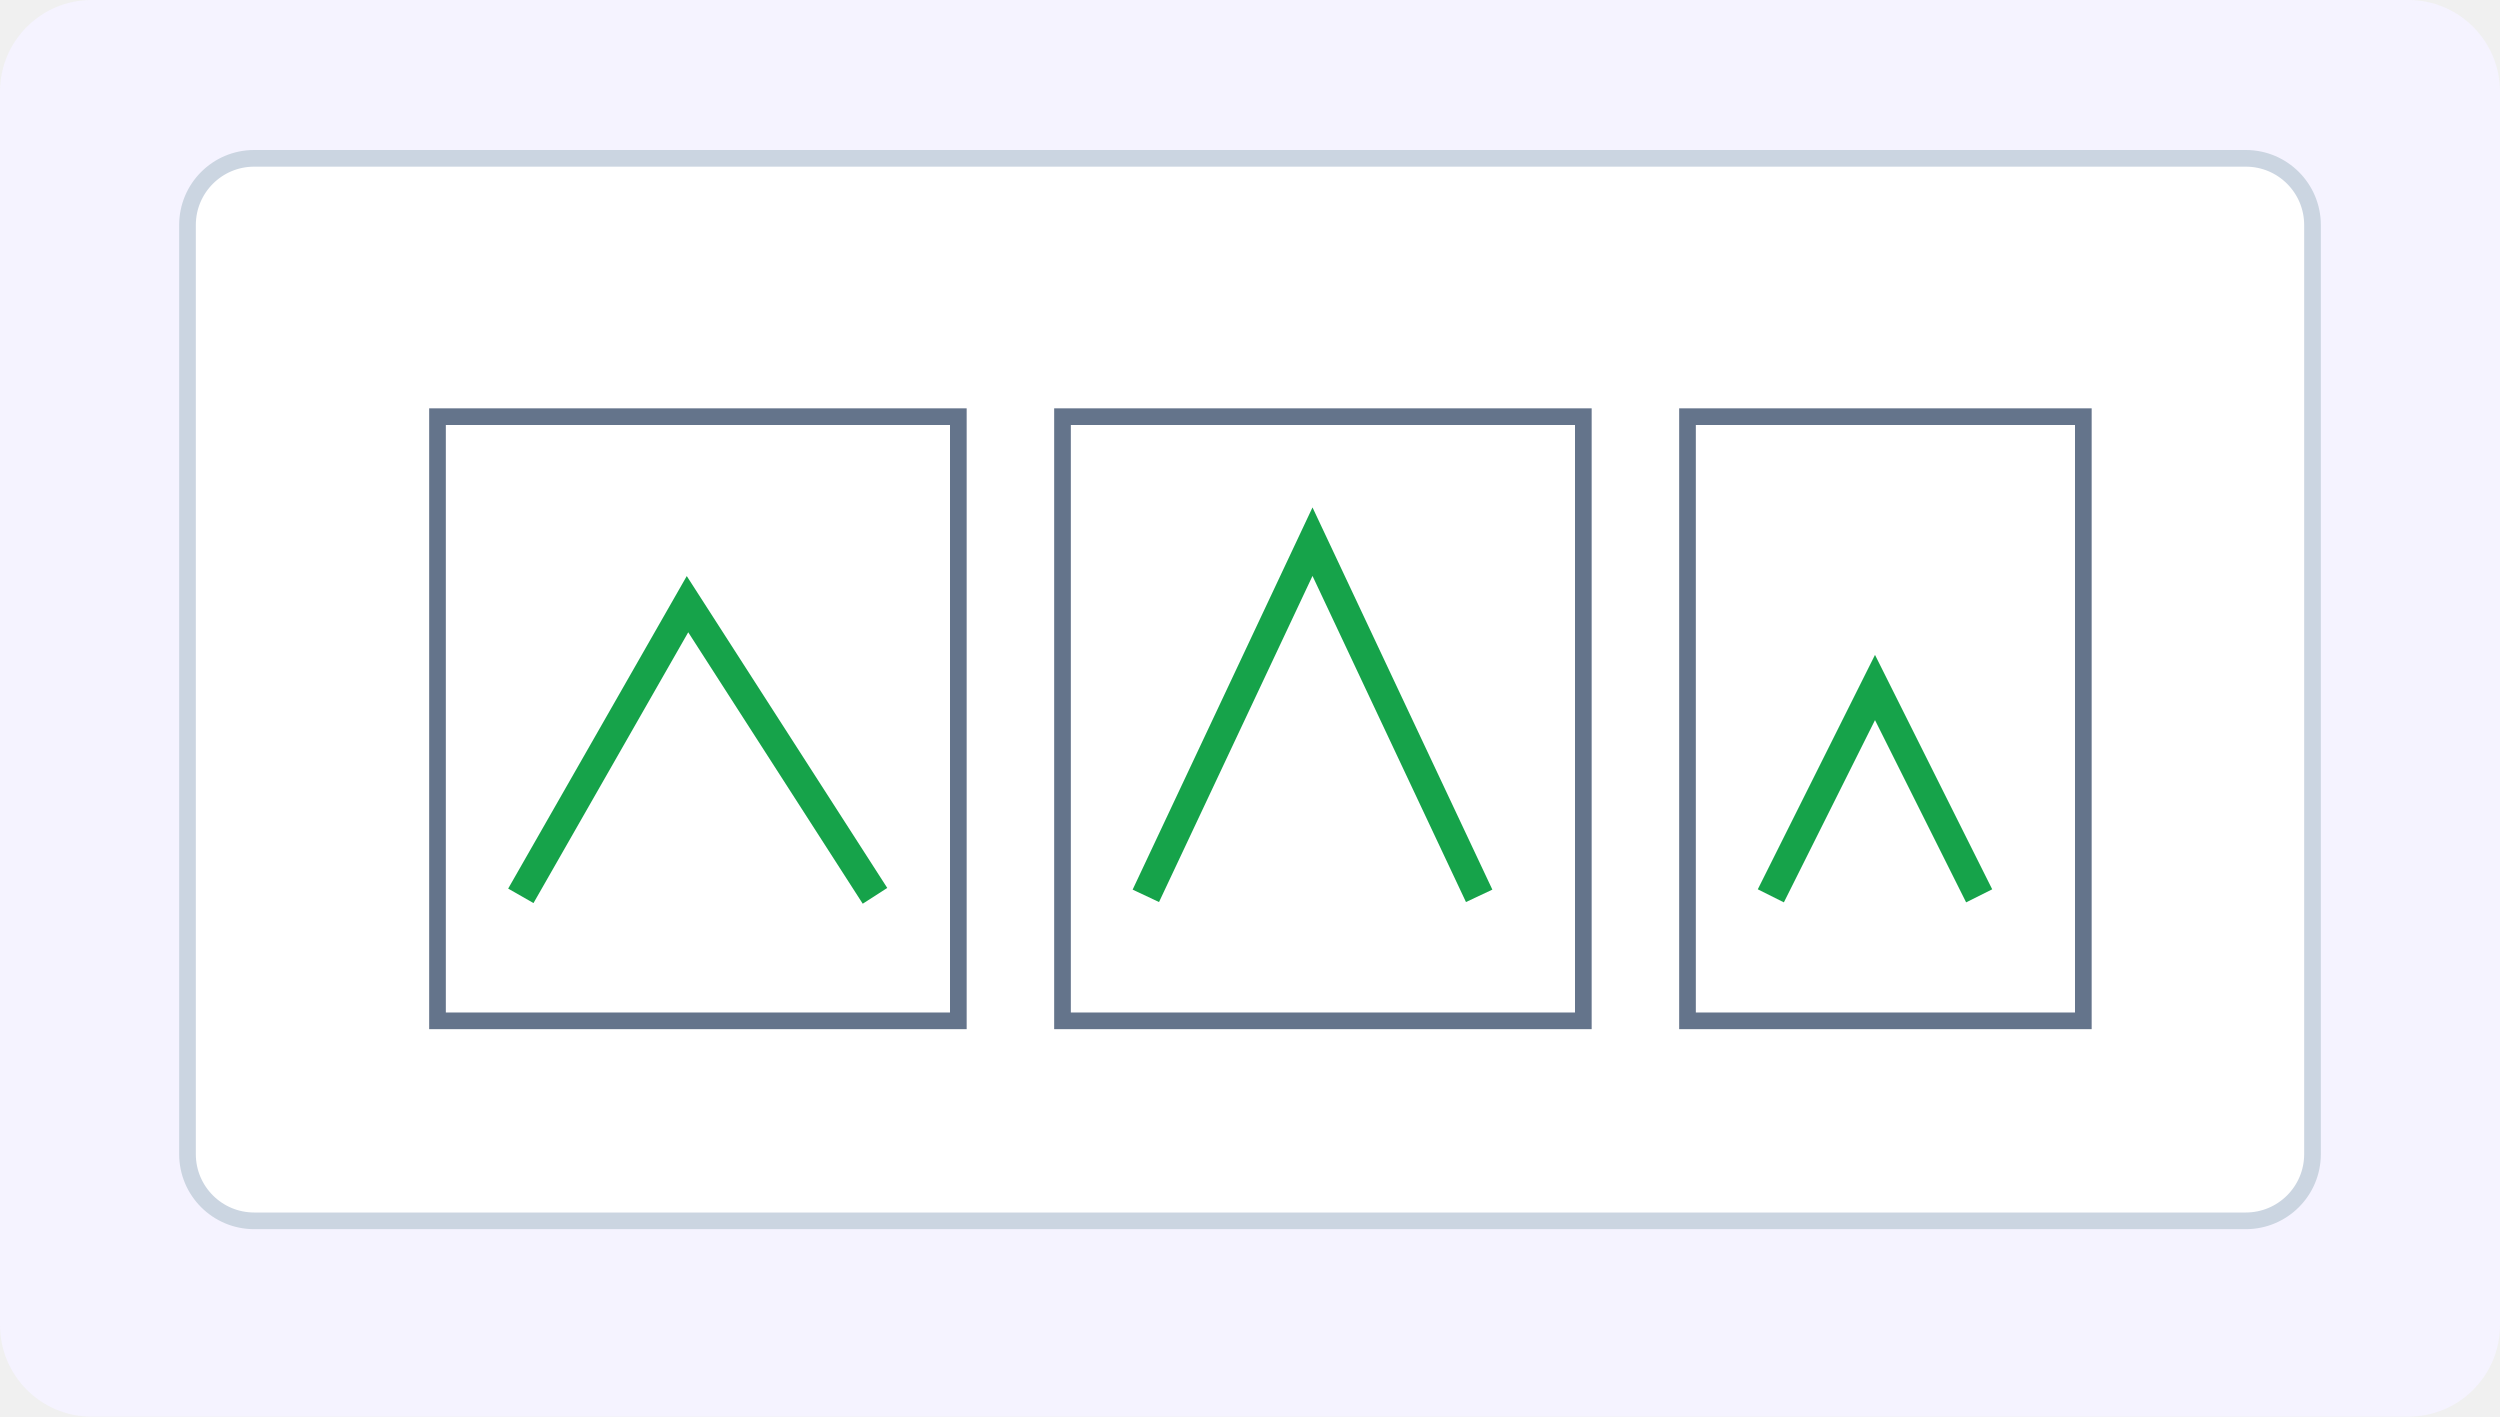
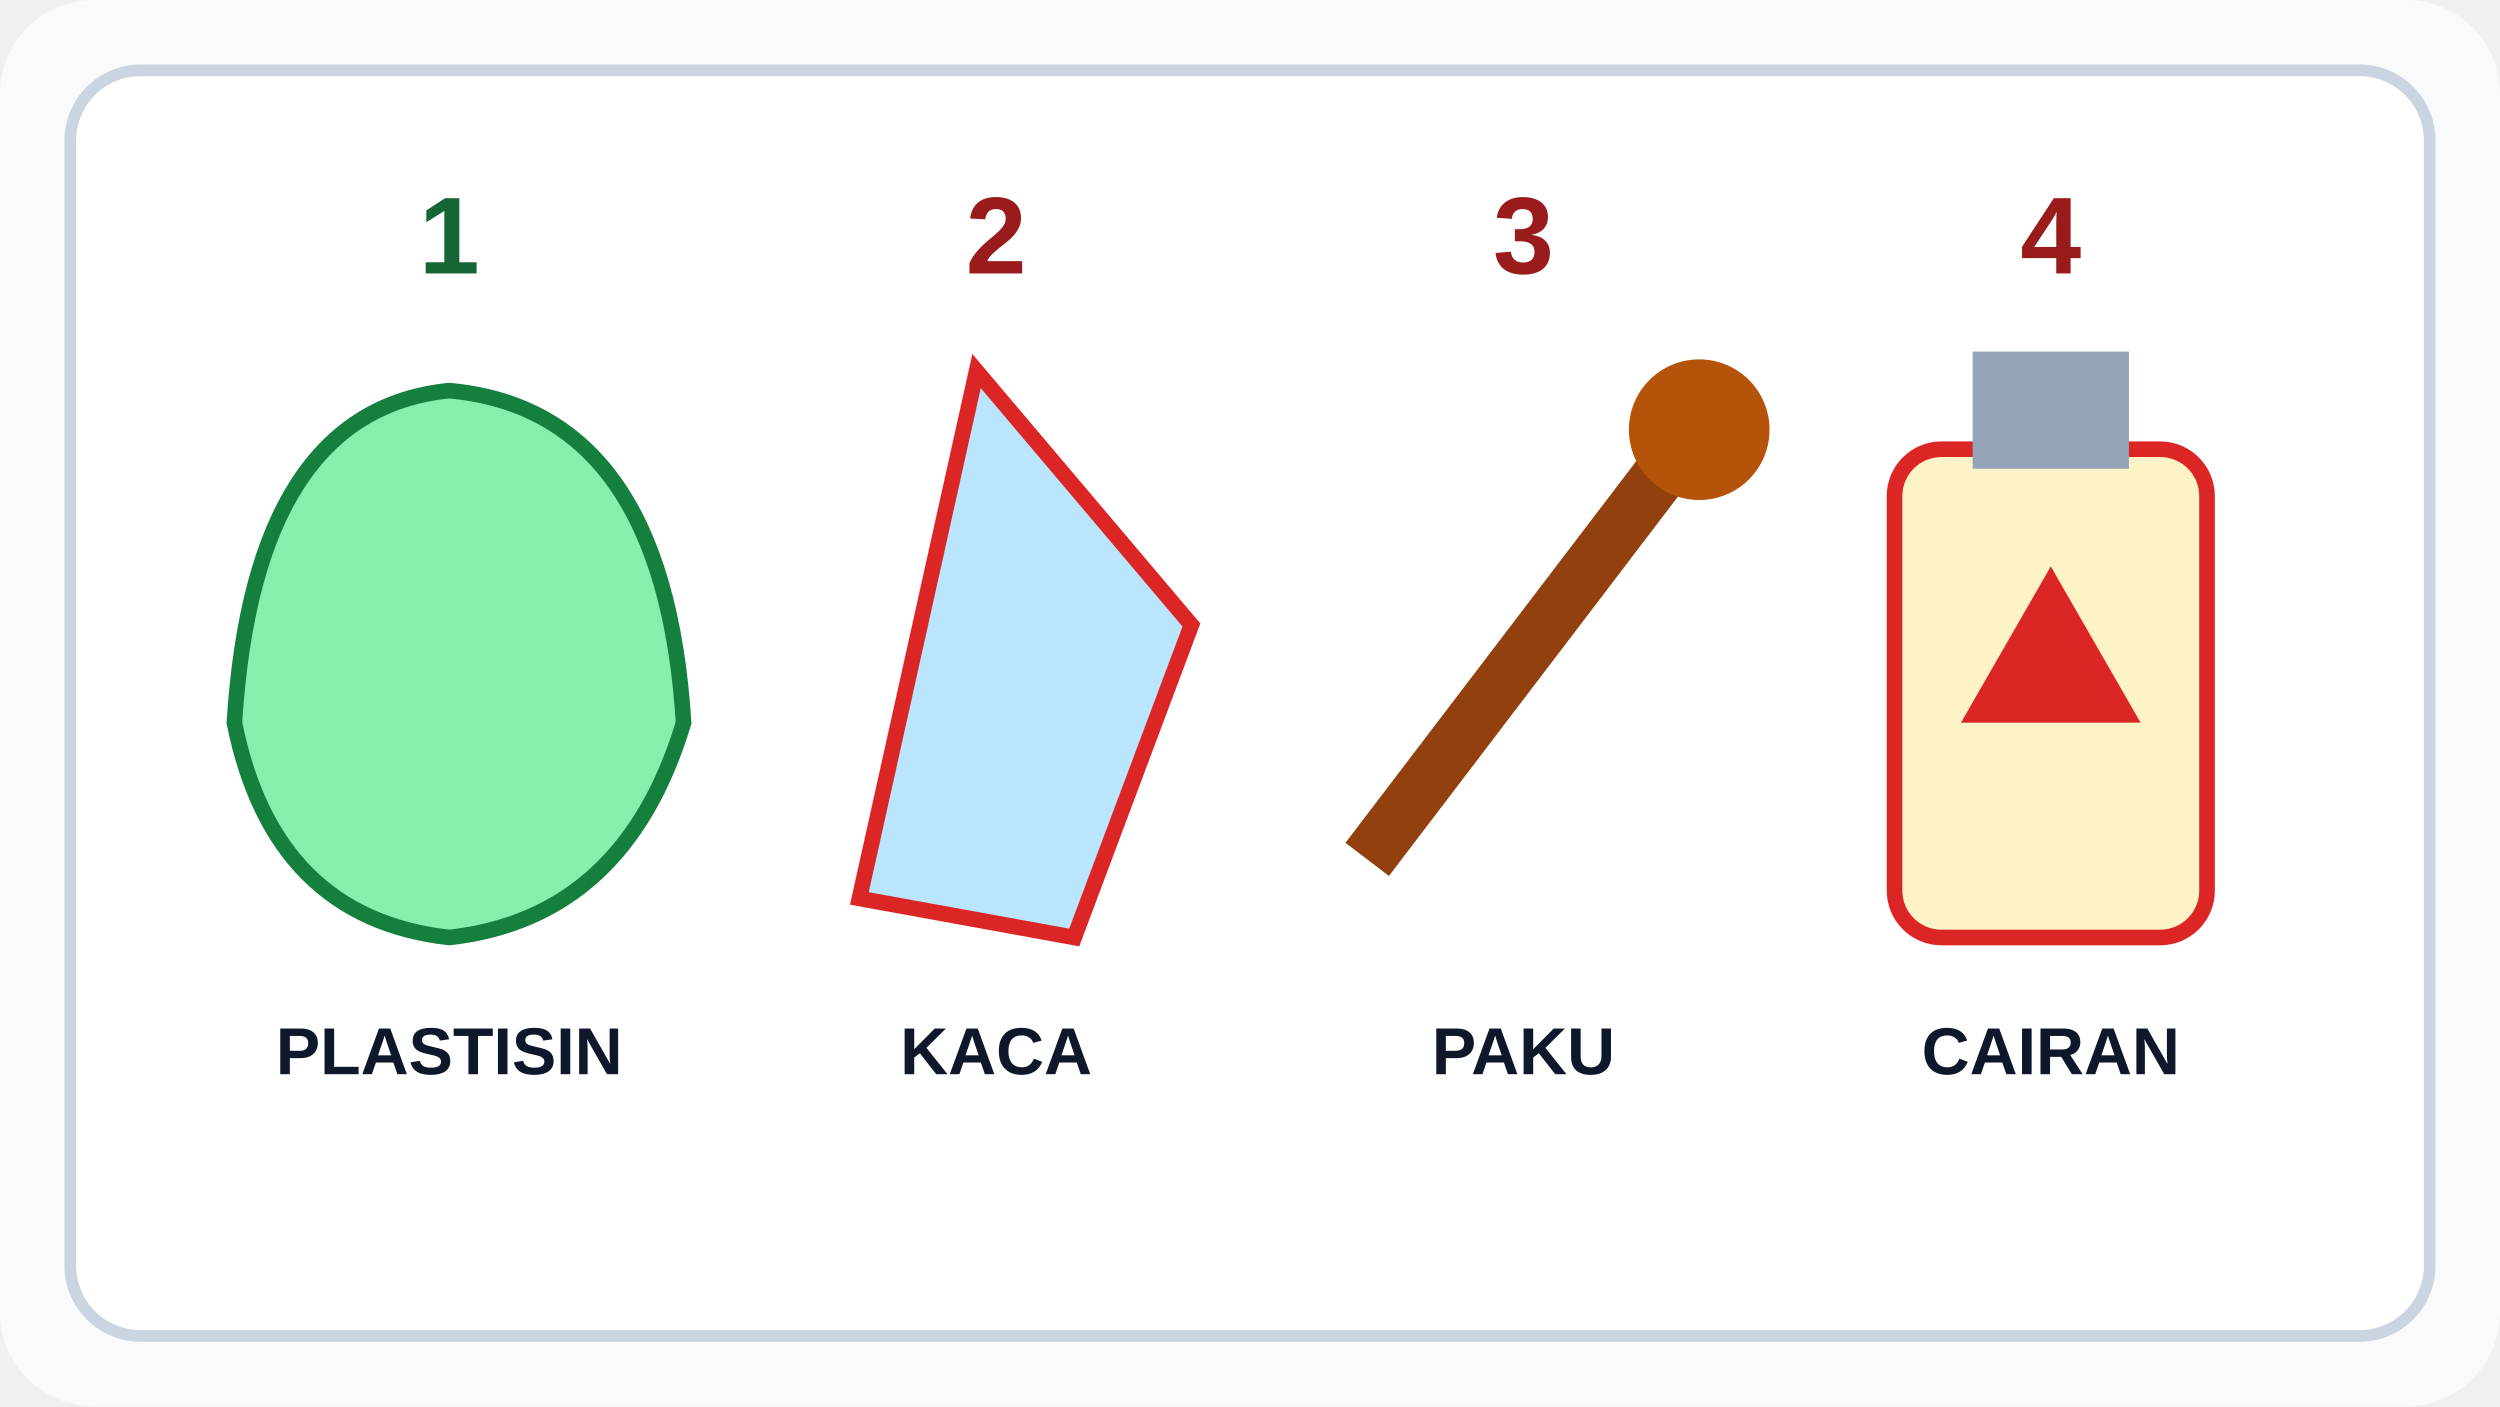
- <svg xmlns="http://www.w3.org/2000/svg" viewBox="0 0 600 340" width="600" height="340" role="img" aria-label="Stimulus Seni Rupa Bab 5 gambar 3">
-   <rect width="600" height="340" rx="22" fill="#f5f3ff" />
-   <rect x="45" y="38" width="510" height="255" rx="16" fill="#fff" stroke="#cbd5e1" stroke-width="4" />
-   <g fill="#fff" stroke="#64748b" stroke-width="4">
-     <rect x="105" y="100" width="125" height="145" />
-     <rect x="255" y="100" width="125" height="145" />
-     <rect x="405" y="100" width="95" height="145" />
-   </g>
-   <path d="M125 215 L165 145 L210 215 M275 215 L315 130 L355 215 M425 215 L450 165 L475 215" stroke="#16a34a" stroke-width="7" fill="none" />
+ <svg xmlns="http://www.w3.org/2000/svg" viewBox="0 0 640 360" role="img" aria-labelledby="title desc">
+   <rect width="640" height="360" rx="24" fill="#f8fafc" />
+   <rect x="18" y="18" width="604" height="324" rx="18" fill="#fff" stroke="#cbd5e1" stroke-width="3" />
+   <text x="115" y="70" font-family="Arial,sans-serif" font-size="28" font-weight="700" text-anchor="middle" fill="#166534">1</text>
+   <path d="M60 185 Q65 105 115 100 Q170 105 175 185 Q160 235 115 240 Q70 235 60 185Z" fill="#86efac" stroke="#15803d" stroke-width="4" />
+   <text x="115" y="275" font-family="Arial,sans-serif" font-size="17" font-weight="700" text-anchor="middle" fill="#0f172a">PLASTISIN</text>
+   <text x="255" y="70" font-family="Arial,sans-serif" font-size="28" font-weight="700" text-anchor="middle" fill="#991b1b">2</text>
+   <polygon points="220,230 250,95 305,160 275,240" fill="#bae6fd" stroke="#dc2626" stroke-width="4" />
+   <text x="255" y="275" font-family="Arial,sans-serif" font-size="17" font-weight="700" text-anchor="middle" fill="#0f172a">KACA</text>
+   <text x="390" y="70" font-family="Arial,sans-serif" font-size="28" font-weight="700" text-anchor="middle" fill="#991b1b">3</text>
+   <line x1="350" y1="220" x2="430" y2="115" stroke="#92400e" stroke-width="14" />
+   <circle cx="435" cy="110" r="18" fill="#b45309" />
+   <text x="390" y="275" font-family="Arial,sans-serif" font-size="17" font-weight="700" text-anchor="middle" fill="#0f172a">PAKU</text>
+   <text x="525" y="70" font-family="Arial,sans-serif" font-size="28" font-weight="700" text-anchor="middle" fill="#991b1b">4</text>
+   <rect x="485" y="115" width="80" height="125" rx="12" fill="#fef3c7" stroke="#dc2626" stroke-width="4" />
+   <rect x="505" y="90" width="40" height="30" fill="#94a3b8" />
+   <polygon points="525,145 548,185 502,185" fill="#dc2626" />
+   <text x="525" y="275" font-family="Arial,sans-serif" font-size="17" font-weight="700" text-anchor="middle" fill="#0f172a">CAIRAN</text>
</svg>
